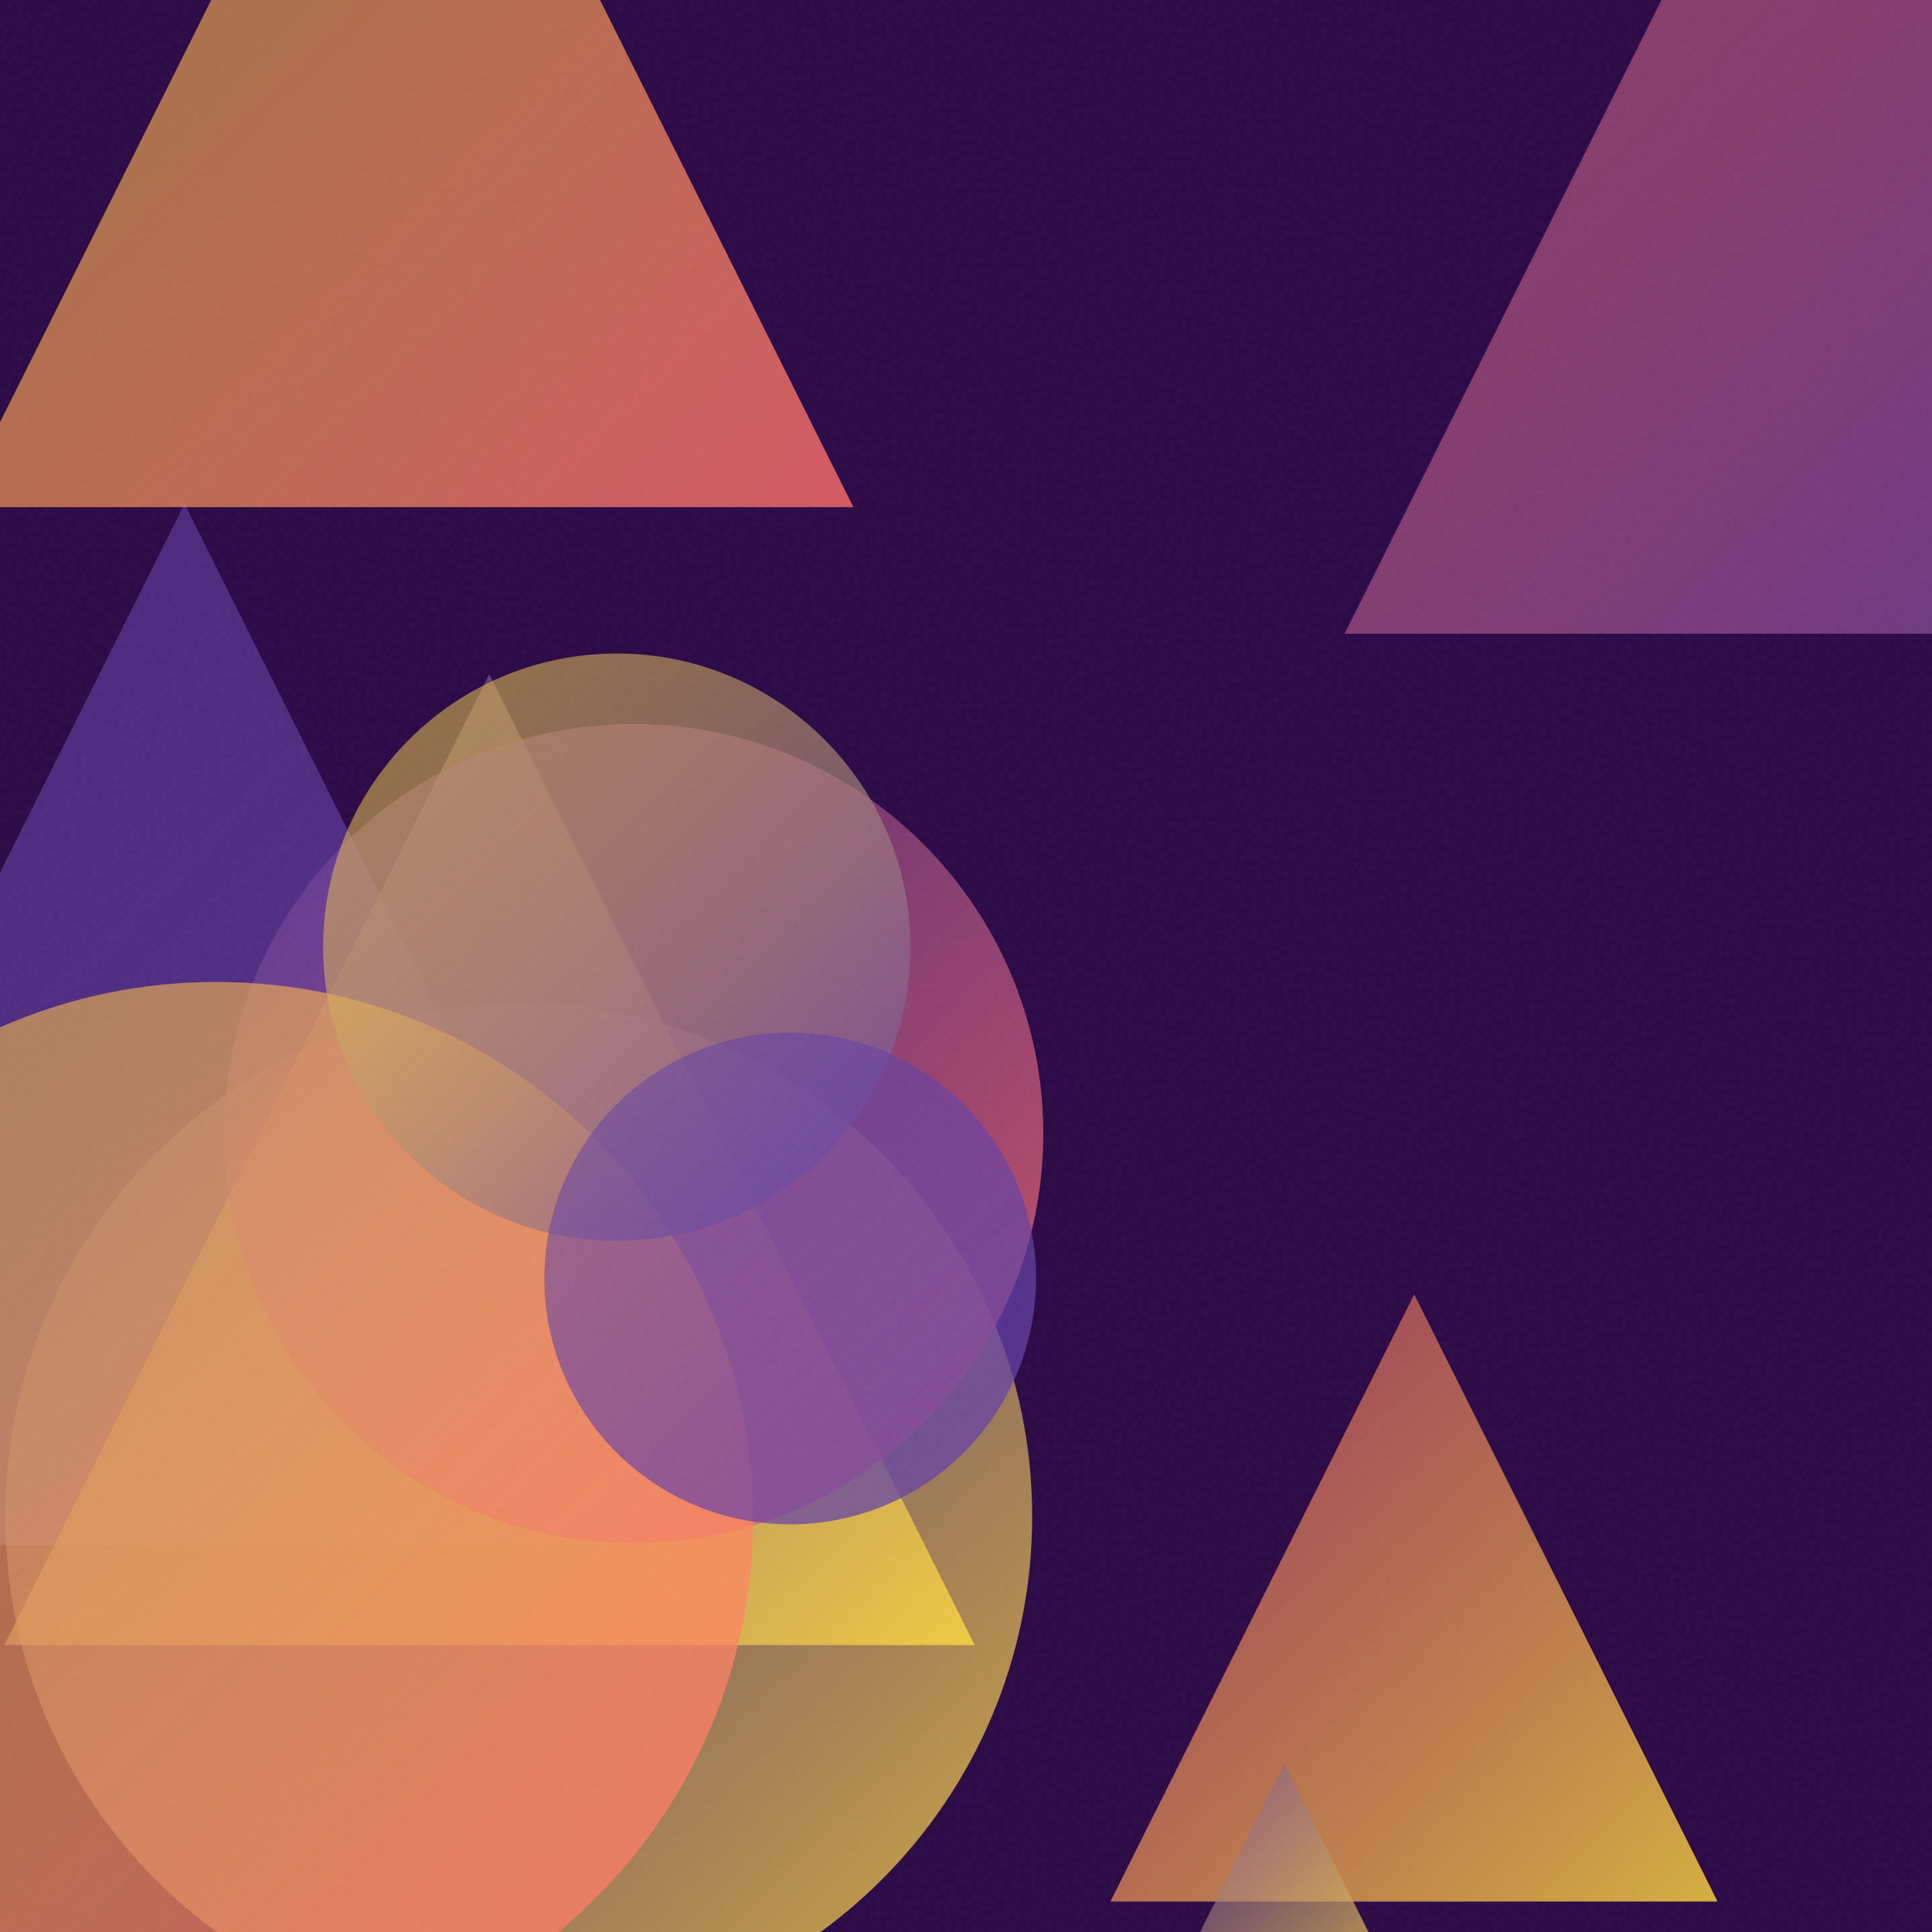
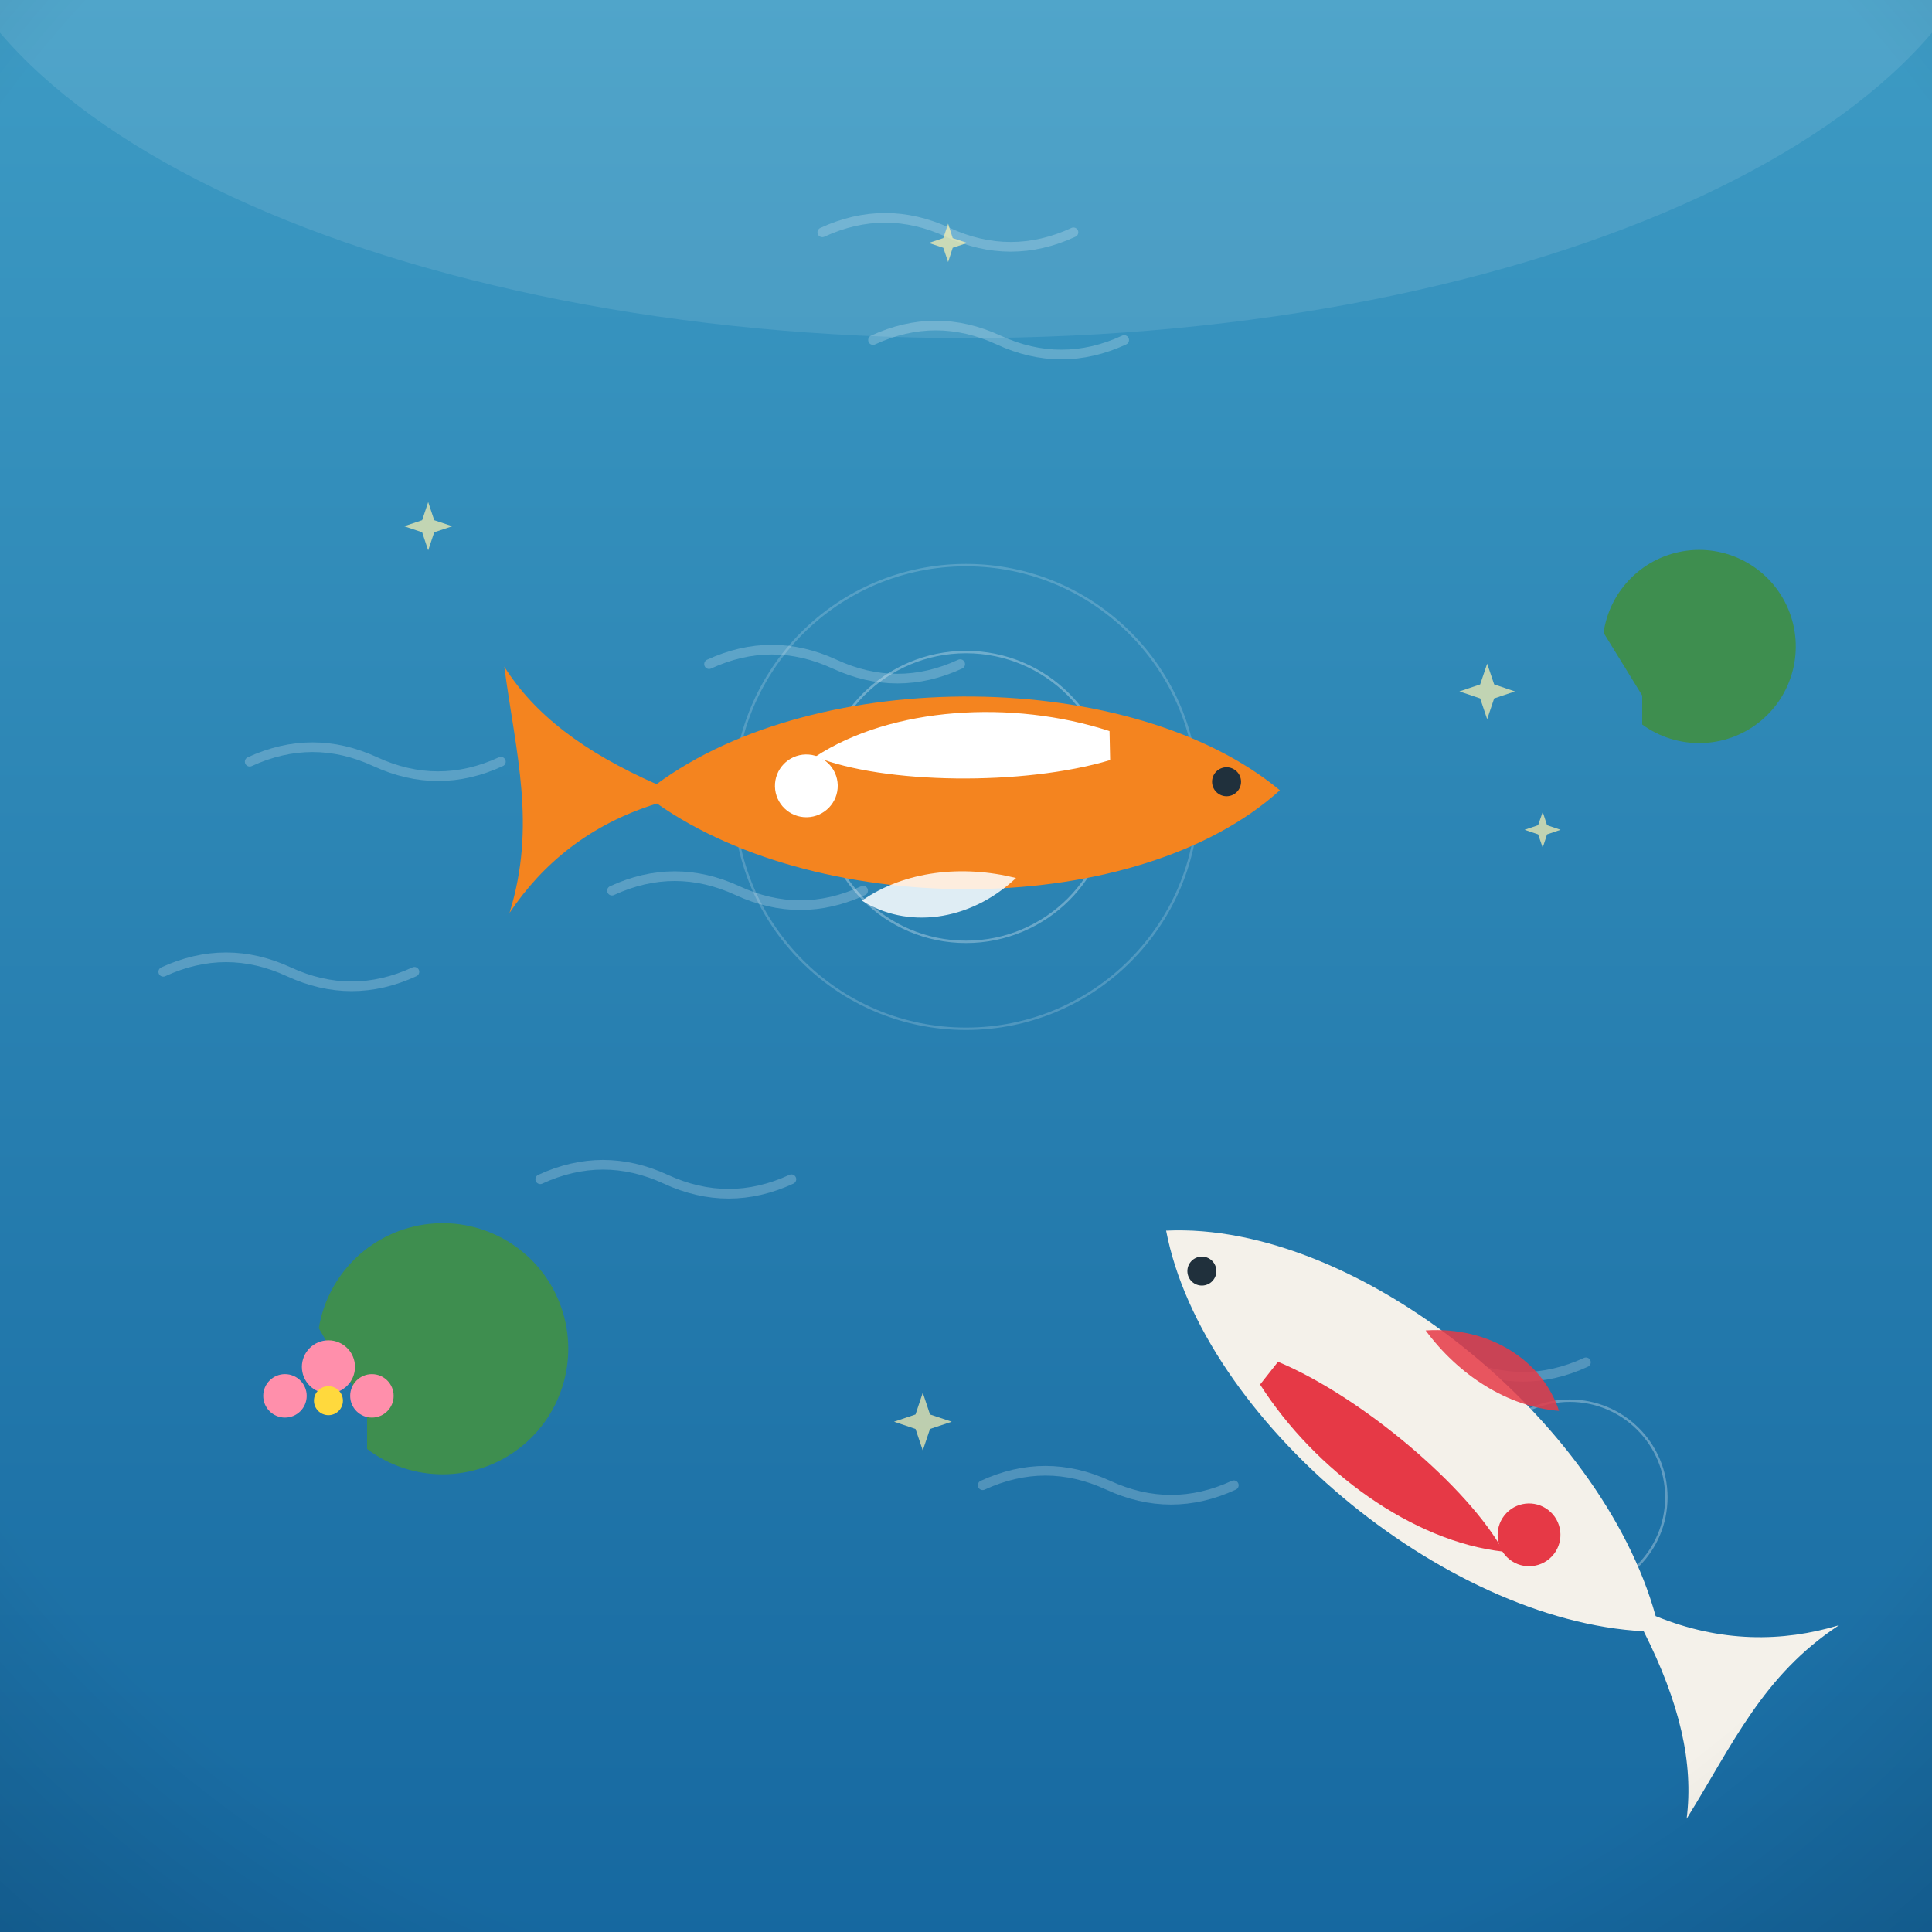
- <svg xmlns="http://www.w3.org/2000/svg" viewBox="0 0 400 400">
+ <svg xmlns="http://www.w3.org/2000/svg" viewBox="0 0 800 800">
  <defs>
-     <linearGradient id="g0" x1="-69.7" y1="104.3" x2="146.0" y2="319.9" gradientUnits="userSpaceOnUse">
-       <stop offset="0" stop-color="#6441A5" stop-opacity="0.5" />
-       <stop offset="1" stop-color="#6441A5" stop-opacity="0.8" />
+     <linearGradient id="sky" x1="0" y1="0" x2="0" y2="1">
+       <stop offset="0" stop-color="#7f7fd5" />
+       <stop offset="0.55" stop-color="#e88ca0" />
+       <stop offset="1" stop-color="#ffd9a0" />
    </linearGradient>
-     <linearGradient id="g1" x1="1.1" y1="207.7" x2="213.7" y2="420.3" gradientUnits="userSpaceOnUse">
-       <stop offset="0" stop-color="#6441A5" stop-opacity="0.5" />
-       <stop offset="1" stop-color="#FFD93D" stop-opacity="0.8" />
+     <radialGradient id="sunG" cx="0.38" cy="0.35" r="0.9">
+       <stop offset="0" stop-color="#fff3b0" />
+       <stop offset="1" stop-color="#ffb703" />
+     </radialGradient>
+     <linearGradient id="ground" x1="0" y1="0" x2="0" y2="1">
+       <stop offset="0" stop-color="#69b06f" />
+       <stop offset="1" stop-color="#3c7a44" />
    </linearGradient>
-     <linearGradient id="g2" x1="-8.8" y1="-80.5" x2="176.7" y2="105.0" gradientUnits="userSpaceOnUse">
-       <stop offset="0" stop-color="#FFD93D" stop-opacity="0.5" />
-       <stop offset="1" stop-color="#FF6B6B" stop-opacity="0.8" />
+     <linearGradient id="sea" x1="0" y1="0" x2="0" y2="1">
+       <stop offset="0" stop-color="#3d9bc4" />
+       <stop offset="1" stop-color="#1668a0" />
    </linearGradient>
-     <linearGradient id="g3" x1="0.9" y1="139.6" x2="201.8" y2="340.6" gradientUnits="userSpaceOnUse">
-       <stop offset="0" stop-color="#6441A5" stop-opacity="0.5" />
-       <stop offset="1" stop-color="#FFD93D" stop-opacity="0.8" />
+     <linearGradient id="shade" x1="0" y1="0" x2="0" y2="1">
+       <stop offset="0" stop-color="#ffffff" stop-opacity="0.20" />
+       <stop offset="0.5" stop-color="#ffffff" stop-opacity="0" />
+       <stop offset="1" stop-color="#000000" stop-opacity="0.16" />
    </linearGradient>
-     <linearGradient id="g4" x1="229.9" y1="268.0" x2="355.6" y2="393.7" gradientUnits="userSpaceOnUse">
-       <stop offset="0" stop-color="#FF6B6B" stop-opacity="0.5" />
-       <stop offset="1" stop-color="#FFD93D" stop-opacity="0.8" />
-     </linearGradient>
-     <linearGradient id="g5" x1="278.4" y1="-95.2" x2="504.8" y2="131.2" gradientUnits="userSpaceOnUse">
-       <stop offset="0" stop-color="#FF6B6B" stop-opacity="0.5" />
-       <stop offset="1" stop-color="#6441A5" stop-opacity="0.8" />
-     </linearGradient>
-     <linearGradient id="g6" x1="46.4" y1="149.9" x2="216.0" y2="319.5" gradientUnits="userSpaceOnUse">
-       <stop offset="0" stop-color="#6441A5" stop-opacity="0.5" />
-       <stop offset="1" stop-color="#FF6B6B" stop-opacity="0.8" />
-     </linearGradient>
-     <linearGradient id="g7" x1="-66.2" y1="203.4" x2="155.9" y2="425.5" gradientUnits="userSpaceOnUse">
-       <stop offset="0" stop-color="#FFD93D" stop-opacity="0.5" />
-       <stop offset="1" stop-color="#FF6B6B" stop-opacity="0.8" />
-     </linearGradient>
-     <linearGradient id="g8" x1="240.6" y1="365.2" x2="291.2" y2="415.7" gradientUnits="userSpaceOnUse">
-       <stop offset="0" stop-color="#6441A5" stop-opacity="0.5" />
-       <stop offset="1" stop-color="#FFD93D" stop-opacity="0.8" />
-     </linearGradient>
-     <linearGradient id="g9" x1="66.9" y1="135.3" x2="188.5" y2="256.9" gradientUnits="userSpaceOnUse">
-       <stop offset="0" stop-color="#FFD93D" stop-opacity="0.5" />
-       <stop offset="1" stop-color="#6441A5" stop-opacity="0.8" />
-     </linearGradient>
-     <linearGradient id="g10" x1="112.7" y1="213.7" x2="214.5" y2="315.6" gradientUnits="userSpaceOnUse">
-       <stop offset="0" stop-color="#6441A5" stop-opacity="0.5" />
-       <stop offset="1" stop-color="#6441A5" stop-opacity="0.8" />
-     </linearGradient>
-     <filter id="n">
-       <feTurbulence type="fractalNoise" baseFrequency="0.9" numOctaves="2" stitchTiles="stitch" />
-       <feColorMatrix type="saturate" values="0" />
-     </filter>
+     <radialGradient id="vig" cx="0.5" cy="0.42" r="0.85">
+       <stop offset="0.72" stop-color="#000000" stop-opacity="0" />
+       <stop offset="1" stop-color="#000000" stop-opacity="0.20" />
+     </radialGradient>
  </defs>
-   <rect width="400" height="400" fill="#2a0845" />
-   <path d="M 38.2 104.3 L 146.0 319.9 L -69.7 319.9 Z" fill="url(#g0)" />
-   <circle cx="107.4" cy="314.0" r="106.3" fill="url(#g1)" />
-   <path d="M 84.0 -80.5 L 176.7 105.0 L -8.8 105.0 Z" fill="url(#g2)" />
-   <path d="M 101.3 139.6 L 201.8 340.6 L 0.9 340.6 Z" fill="url(#g3)" />
-   <path d="M 292.8 268.0 L 355.6 393.7 L 229.9 393.7 Z" fill="url(#g4)" />
-   <path d="M 391.6 -95.2 L 504.8 131.2 L 278.4 131.2 Z" fill="url(#g5)" />
-   <circle cx="131.2" cy="234.7" r="84.8" fill="url(#g6)" />
-   <circle cx="44.8" cy="314.4" r="111.1" fill="url(#g7)" />
-   <path d="M 265.9 365.2 L 291.2 415.7 L 240.6 415.7 Z" fill="url(#g8)" />
-   <circle cx="127.7" cy="196.1" r="60.8" fill="url(#g9)" />
-   <circle cx="163.6" cy="264.7" r="50.9" fill="url(#g10)" />
-   <rect width="400" height="400" filter="url(#n)" opacity="0.05" />
+   <rect width="800" height="800" fill="url(#sea)" />
+   <ellipse cx="400" cy="-60" rx="430" ry="200" fill="#ffffff" opacity="0.10" />
+   <path d="M 67.6 402.4 q 26 -12 52 0 q 26 12 52 0" fill="none" stroke="#ffffff" stroke-width="4" stroke-linecap="round" opacity="0.22" />
+   <path d="M 223.7 488.3 q 26 -12 52 0 q 26 12 52 0" fill="none" stroke="#ffffff" stroke-width="4" stroke-linecap="round" opacity="0.22" />
+   <path d="M 406.9 615 q 26 -12 52 0 q 26 12 52 0" fill="none" stroke="#ffffff" stroke-width="4" stroke-linecap="round" opacity="0.22" />
+   <path d="M 552.7 564.1 q 26 -12 52 0 q 26 12 52 0" fill="none" stroke="#ffffff" stroke-width="4" stroke-linecap="round" opacity="0.22" />
+   <path d="M 103.4 315.4 q 26 -12 52 0 q 26 12 52 0" fill="none" stroke="#ffffff" stroke-width="4" stroke-linecap="round" opacity="0.22" />
+   <path d="M 293.6 275 q 26 -12 52 0 q 26 12 52 0" fill="none" stroke="#ffffff" stroke-width="4" stroke-linecap="round" opacity="0.22" />
+   <path d="M 253.4 368.8 q 26 -12 52 0 q 26 12 52 0" fill="none" stroke="#ffffff" stroke-width="4" stroke-linecap="round" opacity="0.22" />
+   <path d="M 340.5 96.2 q 26 -12 52 0 q 26 12 52 0" fill="none" stroke="#ffffff" stroke-width="4" stroke-linecap="round" opacity="0.22" />
+   <path d="M 361.5 140.8 q 26 -12 52 0 q 26 12 52 0" fill="none" stroke="#ffffff" stroke-width="4" stroke-linecap="round" opacity="0.22" />
+   <path d="M 382.1 576.7 L 385.1 585.7 L 394.1 588.7 L 385.1 591.7 L 382.1 600.6 L 379.1 591.7 L 370.2 588.7 L 379.1 585.7 Z" fill="#fff3b0" opacity="0.7" />
+   <path d="M 638.8 336.2 L 640.6 341.7 L 646.2 343.6 L 640.6 345.5 L 638.8 351 L 636.9 345.5 L 631.3 343.6 L 636.9 341.7 Z" fill="#fff3b0" opacity="0.7" />
+   <path d="M 615.8 274.8 L 618.7 283.4 L 627.3 286.3 L 618.7 289.2 L 615.8 297.8 L 612.9 289.2 L 604.3 286.3 L 612.9 283.4 Z" fill="#fff3b0" opacity="0.7" />
+   <path d="M 177.3 207.9 L 179.8 215.4 L 187.3 217.9 L 179.8 220.4 L 177.3 227.9 L 174.8 220.4 L 167.3 217.9 L 174.8 215.4 Z" fill="#fff3b0" opacity="0.7" />
+   <path d="M 392.6 92.6 L 394.5 98.6 L 400.5 100.6 L 394.5 102.6 L 392.6 108.5 L 390.6 102.6 L 384.6 100.6 L 390.6 98.6 Z" fill="#fff3b0" opacity="0.7" />
+   <g transform="translate(400 0) scale(-1 1) translate(-400 0)">
+     <g fill="none" stroke="#ffffff" opacity="0.3">
+       <circle cx="400" cy="330" r="60" />
+       <circle cx="400" cy="330" r="96" opacity="0.6" />
+       <circle cx="150" cy="620" r="40" />
+     </g>
+     <g transform="translate(400 330) rotate(1.216861)">
+       <path d="M -130 0 C -70 -52 60 -56 128 -8 C 158 -22 178 -38 190 -58 C 186 -22 178 8 190 44 C 176 24 156 8 128 0 C 60 50 -70 52 -130 0 Z" fill="#f4841f" />
+       <path d="M -60 -26 C -20 -40 30 -38 62 -18 C 34 -6 -24 -4 -60 -14 Z" fill="#ffffff" />
+       <circle cx="66" cy="-6" r="13" fill="#ffffff" />
+       <circle cx="-108" cy="-4" r="6" fill="#20303c" />
+       <path d="M -20 34 C 0 52 26 54 44 42 C 26 30 2 28 -20 34 Z" fill="#ffffff" opacity="0.85" />
+     </g>
+     <g transform="translate(215 590) rotate(141.7837)">
+       <path d="M -130 0 C -70 -52 60 -56 128 -8 C 158 -22 178 -38 190 -58 C 186 -22 178 8 190 44 C 176 24 156 8 128 0 C 60 50 -70 52 -130 0 Z" fill="#f4f1ea" />
+       <path d="M -60 -26 C -20 -40 30 -38 62 -18 C 34 -6 -24 -4 -60 -14 Z" fill="#e63946" />
+       <circle cx="66" cy="-6" r="13" fill="#e63946" />
+       <circle cx="-108" cy="-4" r="6" fill="#20303c" />
+       <path d="M -20 34 C 0 52 26 54 44 42 C 26 30 2 28 -20 34 Z" fill="#e63946" opacity="0.85" />
+     </g>
+     <g fill="#3e8e4f">
+       <path d="M648 600 a52 52 0 1 1 20 -50 l -20 34 Z" />
+       <path d="M120 300 a40 40 0 1 1 16 -38 l -16 26 Z" />
+     </g>
+     <g fill="#ff8fab">
+       <circle cx="664" cy="566" r="11" />
+       <circle cx="646" cy="578" r="9" />
+       <circle cx="682" cy="578" r="9" />
+       <circle cx="664" cy="580" r="6" fill="#ffd93d" />
+     </g>
+   </g>
+   <rect width="800" height="800" fill="url(#vig)" />
</svg>
